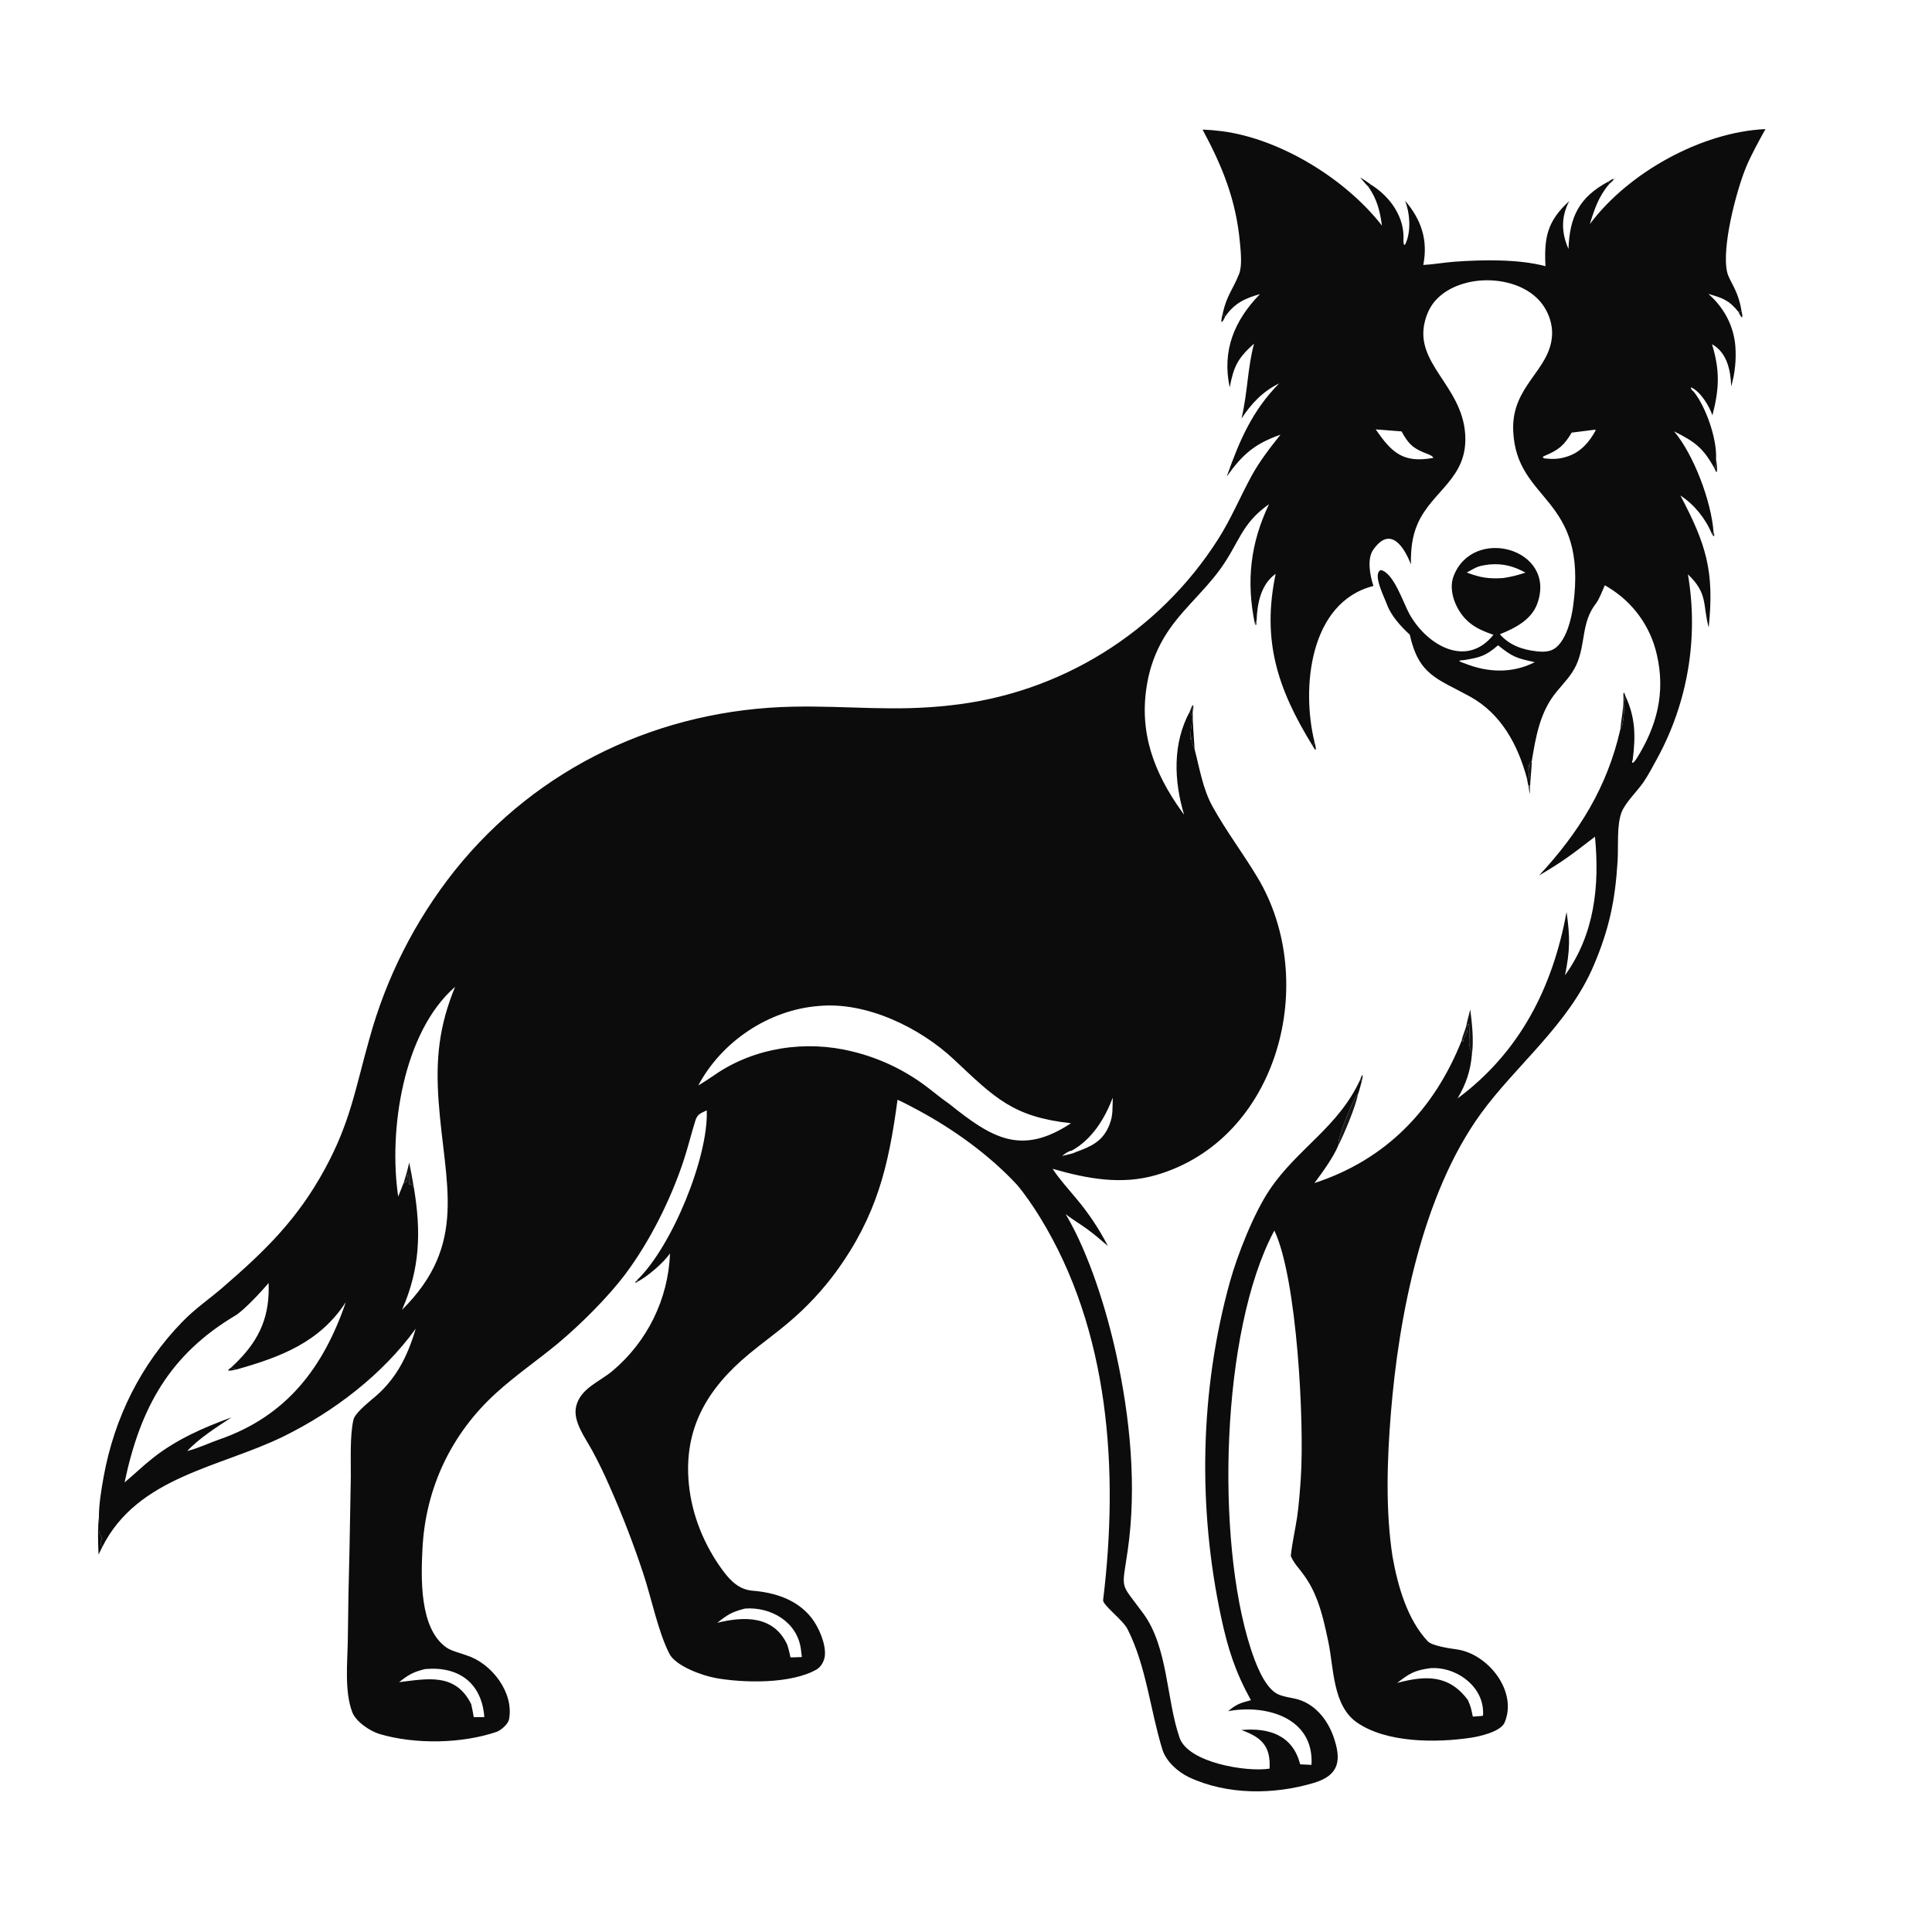
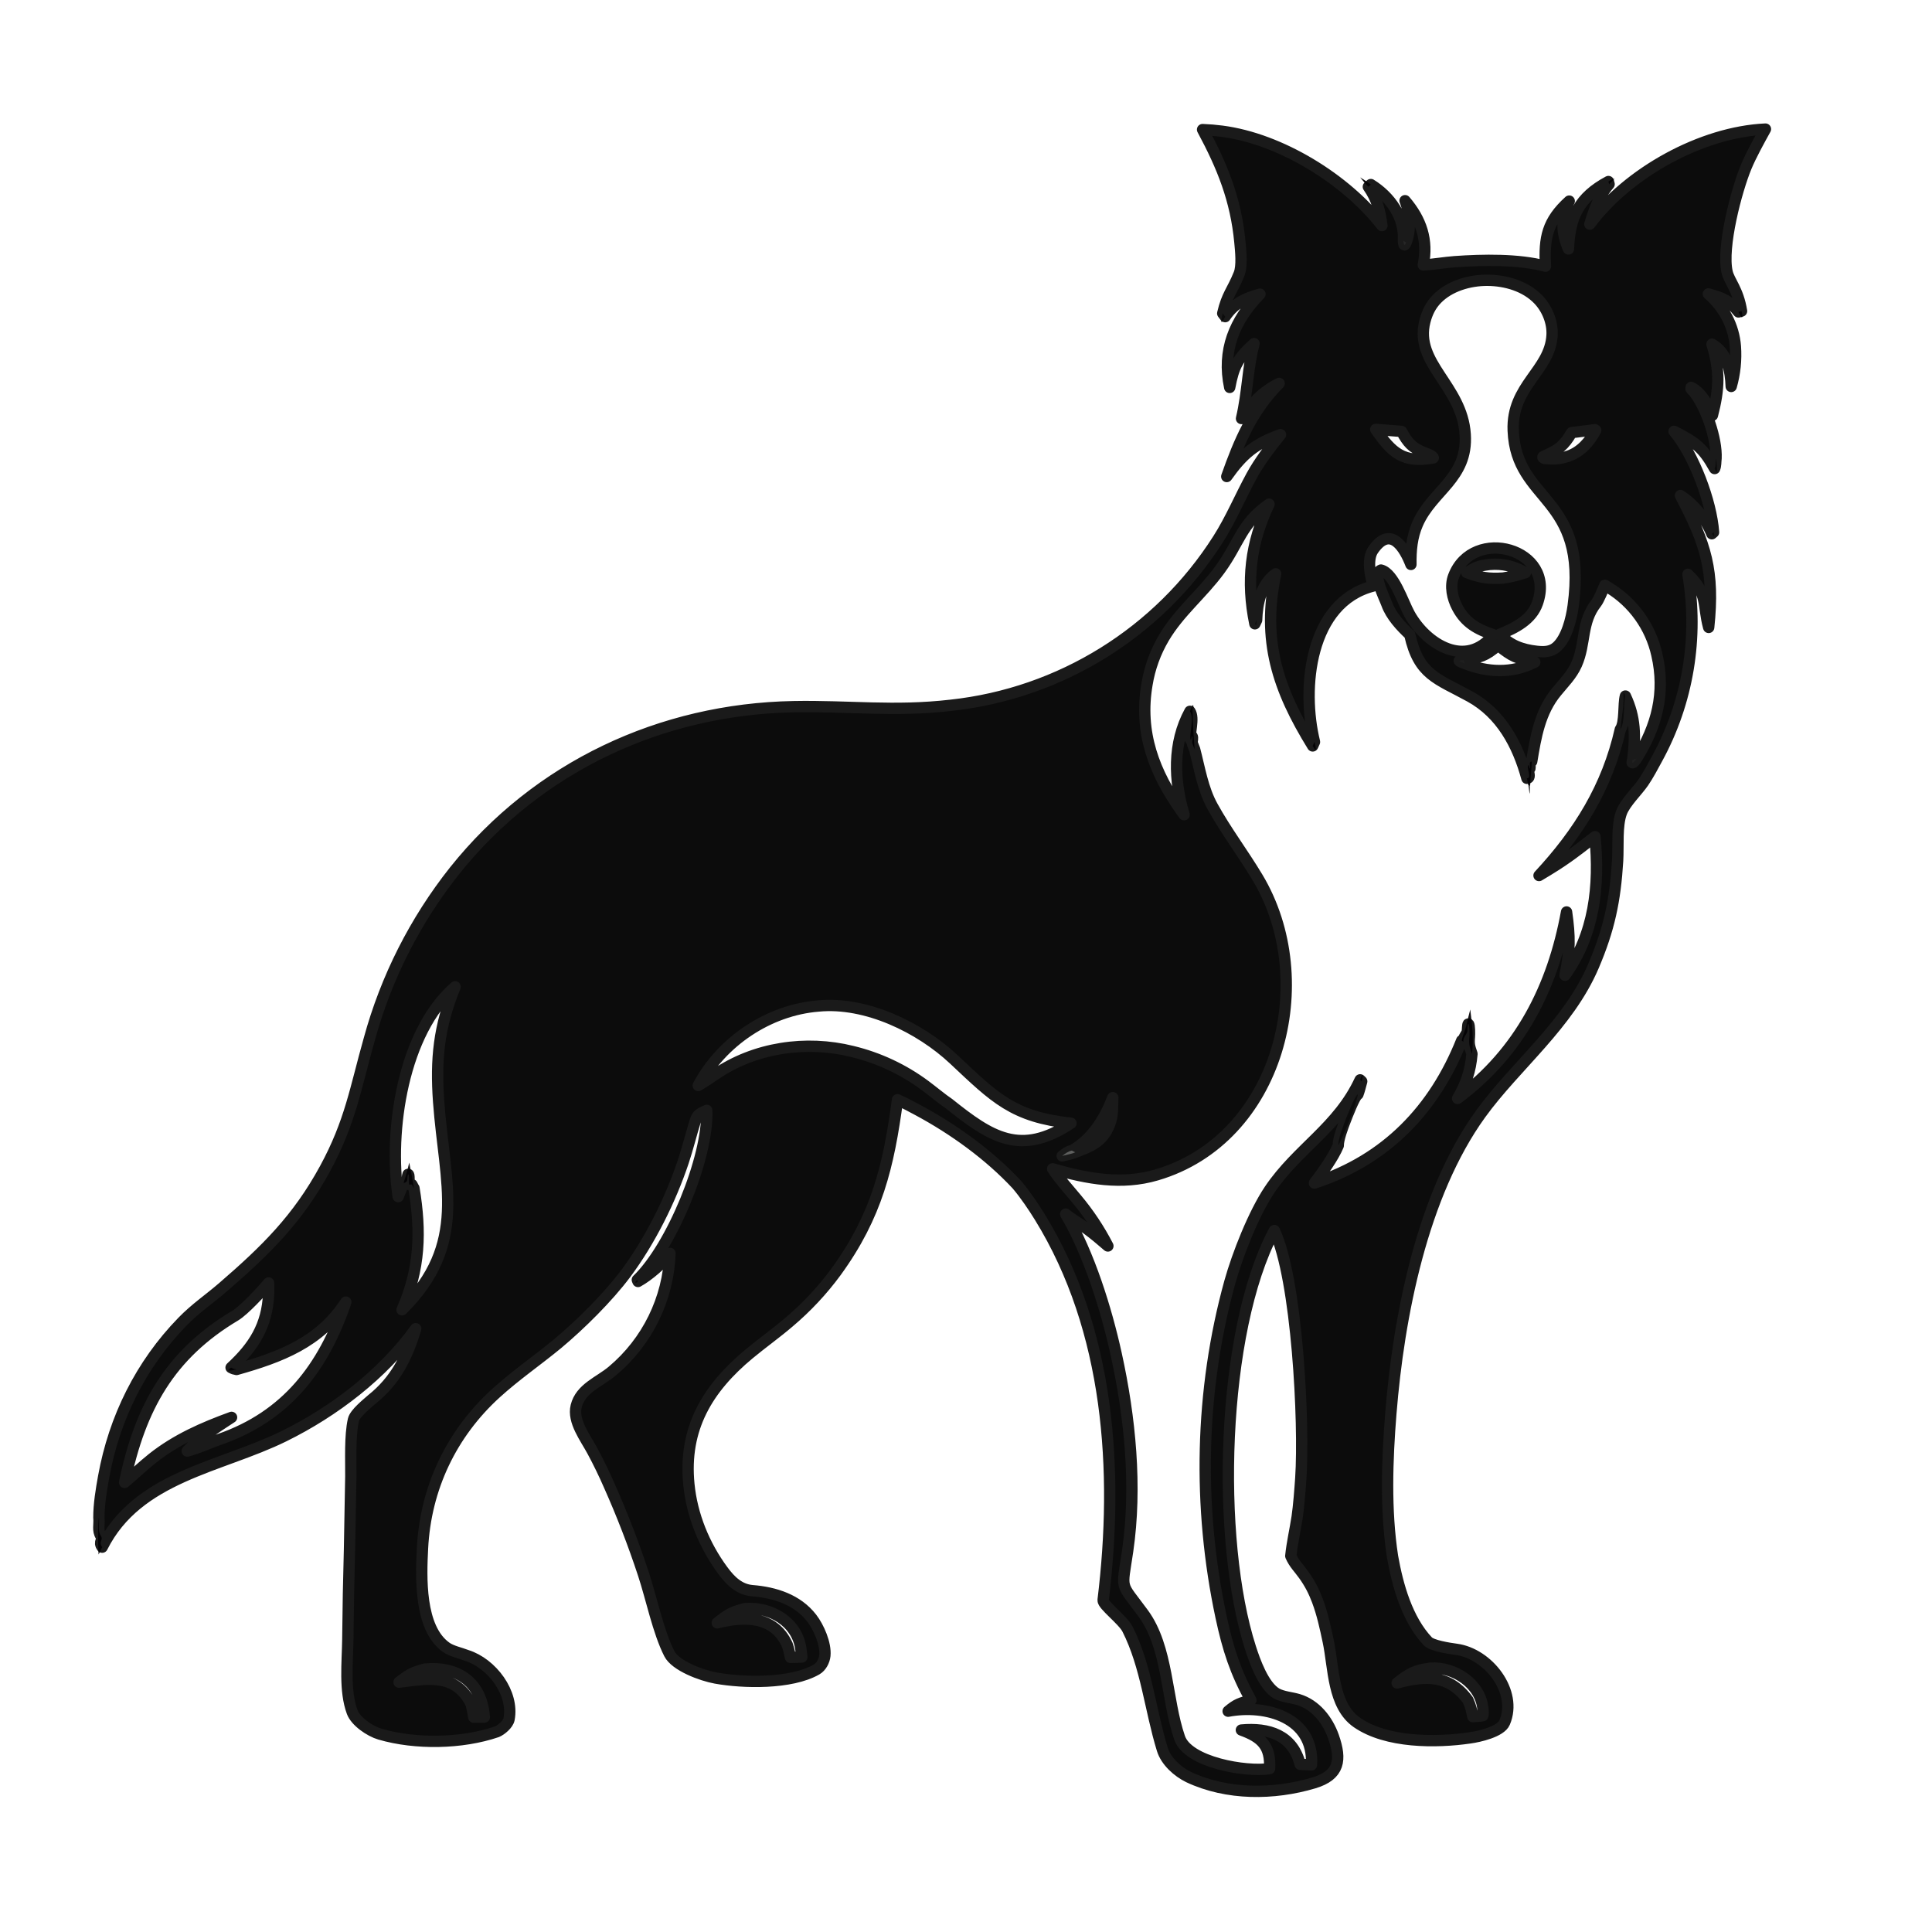
<svg xmlns="http://www.w3.org/2000/svg" width="1024" height="1024" viewBox="0 0 1024 1024">
-   <path fill="#0C0C0C" d="M842.638 118.803C862.955 91.529 901.738 69.977 935.731 68.417C932.577 74.123 928.031 82.324 925.486 88.491C920.302 101.054 912.422 131.048 915.41 144.193C916.519 149.075 921.235 153.467 923.058 164.885L921.434 165.339C916.44 159.085 913.023 157.923 905.469 155.79C913.686 162.906 918.946 172.709 919.785 183.596C920.306 190.749 919.559 197.938 917.578 204.831C917.28 196.382 915.433 186.894 907.391 182.435C911.658 196.348 911.27 206.06 907.626 220.127C905.819 214.997 901.377 207.656 896.355 205.302L896.274 206.018C896.873 206.888 896.847 206.926 897.661 207.542C904.205 215.631 910.026 232.583 909.547 242.92C909.309 244.759 909.479 246.747 908.791 248.346C902.65 237.314 898.593 234.33 887.281 228.613C897.728 240.933 907.089 265.874 908.22 282.115L907.298 282.902C904.054 274.934 897.884 267.285 890.66 262.647C904.172 288.317 908.786 302.605 905.639 332.548C902.392 320.653 905.416 314.632 894.632 304.405C900.348 337.859 894.602 372.263 878.323 402.043C876.152 406.067 873.579 410.897 871.041 414.613C867.807 419.348 861.342 425.45 859.387 430.735C856.834 437.638 857.838 448.478 857.372 456.196C856.097 477.36 852.873 492.558 844.603 511.942C831.265 543.208 803.361 564.694 784.764 590.404C753.789 633.224 741.323 697.736 737.176 749.205C735.207 773.648 734.275 800.427 738.064 824.996C740.797 840.392 745.825 858.343 756.781 869.951C758.919 872.217 767.819 873.641 771.843 874.173C788.757 876.406 804.529 896.548 797.456 913.019C795.375 917.864 783.925 920.462 779.107 921.105C761.066 923.758 734.838 923.793 719.226 912.968C706.268 903.983 706.977 884.027 704.004 870.001C702.448 862.665 700.905 855.412 698.231 848.306C696.322 843.234 694.19 839.162 691.053 834.762C688.434 831.087 685.882 828.768 684.148 824.694C684.878 817.632 686.493 810.822 687.518 804.019C688.38 798.299 689.09 788.917 689.457 783.37C691.4 753.957 687.471 677.554 675.431 652.208L675.072 652.881C647.133 705.822 644.319 815.902 662.771 873.335C665.025 880.348 669.66 893.552 676.634 897.619C680.122 899.487 684.442 899.684 688.161 900.797C697.336 903.542 703.706 911.752 706.76 920.443C711.07 932.71 710.05 940.883 696.347 944.976C675.118 951.317 650.35 951.468 630.02 941.888C624.223 939.076 618.04 933.579 616.076 927.234C609.599 906.229 607.592 883.144 597.6 863.433C595.141 858.581 584.359 850.68 584.676 848.087C593.039 779.625 588.152 705.039 551.08 644.973C547.669 639.447 543.252 632.924 538.993 627.914C524.33 612.148 505.511 598.579 486.564 588.397C483.053 586.511 479.257 584.48 475.705 582.886C470.982 618.107 464.79 644.277 443.109 674.099C435.856 683.969 427.458 692.944 418.091 700.835C411.343 706.618 403.898 711.901 397.037 717.596C374.913 735.962 362.193 757.137 365.116 786.68C366.747 803.171 373.257 819.046 383.102 832.405C387.198 837.964 391.873 842.538 398.827 843.099C410.719 844.06 422.616 847.826 430.198 857.614C433.941 862.446 437.817 871.286 437.192 877.523C436.915 880.286 435.284 883.419 432.824 884.842C419.315 892.65 393.919 892.033 379.33 889.39C371.764 888.02 358.008 882.878 354.759 876.48C348.822 864.789 345.32 847.252 341.033 834.271C335.782 818.333 329.731 802.67 322.903 787.342C320.205 781.147 317.25 775.068 314.047 769.119C310.32 762.162 303.408 753.328 305.398 745.282C307.754 735.758 317.751 732.43 324.588 726.646C343.111 711.122 354.205 688.487 355.127 664.337C351.476 669.493 343.629 676.193 338.152 679.204L337.794 678.347C355.985 660.795 375.521 613.553 374.602 588.508C371.35 590.124 369.674 590.423 368.581 593.897C366.344 601.013 364.525 608.57 362.175 615.618C355.404 635.933 344.427 657.923 331.605 675.087C322.227 687.639 307.473 702.226 295.463 712.246C284.614 721.181 273.228 728.967 262.801 738.464C239.229 759.937 225.539 788.673 223.923 820.747C223.163 835.83 222.138 862.9 236.447 873.089C239.413 875.201 244.019 876.093 247.412 877.426C260.63 881.612 272.521 897.186 269.795 911.278C269.299 913.842 265.683 916.918 263.361 917.871C244.781 924.222 220.167 924.621 201.35 919.117C196.009 917.554 188.541 912.419 186.681 907.419C182.495 896.168 184.174 881.145 184.348 869.076C184.502 853.015 184.803 836.956 185.248 820.901L185.942 782.56C186.017 774.102 185.381 760.927 187.324 752.53C188.12 749.09 194.457 744.065 197.104 741.714C209.535 731.778 215.855 719.429 220.335 704.233C202.902 728.417 177.046 748.153 150.44 761.248C116.754 777.828 72.966 782.515 54.161 820.036C51.964 817.016 54.959 816.308 53.485 814.101C51.564 811.224 52.784 808.026 52.418 804.335C52.394 797.368 53.686 789.605 54.943 782.67C60.578 751.59 74.613 723.219 96.704 700.52C103.639 693.394 110.674 688.741 118.091 682.338C140.918 662.633 157.77 646.087 172.256 619.459C185.766 594.623 188.325 576.948 195.73 550.806C204.596 518.334 219.948 487.995 240.86 461.618C285.029 406.303 350.406 375.867 420.573 374.55C450.005 373.998 473.922 377.291 503.922 373.823C562.068 367.537 614.201 335.154 645.605 285.817C652.463 275.067 657.28 263.397 663.353 252.249C667.572 244.505 673.202 237.263 678.695 230.378C665.08 235.191 658.646 240.691 650.202 252.567C656.919 233.564 663.669 217.728 677.968 203.207C669.21 207.547 663.323 213.786 658.023 221.834C661.294 208.007 661.287 194.386 664.677 182.119C656.109 189.821 653.913 194.022 651.77 205.339C647.601 185.74 654.222 169.846 667.801 155.894C659.912 158.068 654.126 160.81 649.38 167.828L648.064 166.1C650.386 156.087 653.157 154.137 656.763 145.163C658.457 140.947 657.61 133.027 657.177 128.418C655.065 105.922 647.994 88.404 637.388 68.683C640.822 68.809 644.248 69.095 647.655 69.54C678.645 73.548 713.325 94.933 732.449 119.562C731.414 111.725 729.808 105.489 725.253 98.98L726.558 97.813C736.723 104.093 744.768 115.217 743.829 127.66C743.968 129.26 744.167 131.177 745.27 128.484C747.913 121.948 747.271 112.885 744.709 106.364C753.364 116.453 756.95 127.279 754.37 140.436C759.618 140.183 765.653 139.086 771.04 138.701C785.82 137.644 804.976 137.274 819.133 141.091C818.359 125.934 820.032 117.205 831.727 106.589C827.314 115.025 827.536 123.338 831.322 131.959C831.932 115.001 836.88 104.578 852.498 96.214L852.858 97.622C847.349 104.069 845.117 110.739 842.638 118.803ZM727.949 310.566C693.911 319.224 689.71 364.88 696.711 393.24L695.755 395.36C677.132 365.136 668.692 339.555 676.126 304.149C668.407 309.563 666.342 319.75 666.041 328.663C665.737 329.323 665.426 329.98 665.109 330.634C660.439 308.085 662.749 287.846 672.619 267.224C657.674 277.706 656.915 287.755 646.499 301.998C637.126 314.815 624.978 324.376 616.854 338.116C612.375 345.702 609.348 354.056 607.928 362.751C603.567 388.181 611.634 409.514 626.273 429.994L627.594 431.834C622.187 413.861 621.395 393.947 630.689 377.013C633.207 380.79 630.116 389.216 631.051 392.058L631.246 392.127C631.483 391.654 631.5 390.859 631.686 390.247L631.808 390.19C632.412 390.97 631.773 392.876 631.858 393.527C631.957 394.283 632.88 396.312 633.172 397.142C635.785 407.066 637.458 418.027 642.639 427.399C649.927 440.582 658.505 451.776 666.466 465.013C699.517 519.969 677.734 603.764 612.993 622.739C594.561 628.141 576.495 624.838 557.933 619.501C560.971 624.386 566.765 630.786 570.589 635.416C577.04 643.098 582.614 651.475 587.208 660.393C583.403 657.114 580.017 654.206 575.944 651.237C572.448 648.687 568.087 646.161 564.83 643.491C577.29 664.661 586.373 693.895 591.618 717.766C598.985 751.301 602.639 787.989 597.671 822.079C594.541 843.557 593.423 838.095 605.951 855.163C619.154 873.151 618.127 900.603 625.19 921.014C629.689 934.207 660.438 939.339 672.906 937.418C673.537 925.56 668.779 920.847 657.949 916.952C672.332 915.617 685.176 919.537 689.105 935.131L695.117 935.415C696.574 910.426 671.114 903.191 650.936 906.965C655.535 903.112 657.264 902.712 663.013 901.135C654.747 886.168 650.803 873.89 647.226 857.17C634.758 798.881 635.943 737.021 651.847 679.502C655.904 664.943 664.527 643.085 672.897 630.635C687.668 608.665 709.263 597.564 720.899 572.339L721.737 573.147C721.191 575.117 720.445 578.194 719.734 580.009C718.092 580.542 713.725 592.114 712.989 593.998C711.802 597.037 709.194 603.921 709.319 607.13C706.748 613.35 700.779 621.59 696.678 627.041C734.592 614.68 760.162 588.075 774.728 551.503C775.022 551.715 775.316 551.928 775.61 552.141L775.497 552.085L775.598 552.146C775.406 549.647 777.454 548.373 777.732 546.513C777.787 546.149 777.877 543.099 778.145 542.774C778.209 542.766 778.273 542.758 778.337 542.75C778.953 543.281 778.926 548.262 778.818 549.503C778.455 553.653 778.868 554.687 780.175 558.57C779.42 567.605 777.067 574.426 772.549 582.192C805.683 557.583 823.037 523.158 830.311 483.354C832.21 496.711 832.172 503.726 829.492 516.902C845.148 495.22 847.882 469.484 845.369 443.455C833.191 452.817 829.35 455.958 815.71 464.041C836.834 441.343 851.899 417.124 858.811 386.566C861.396 382.954 860.309 373.221 861.494 368.913C866.844 380.288 866.94 390.27 865.38 402.673C865.101 403.427 865.072 403.401 865.076 404.163C865.629 404.836 867.121 402.46 867.415 402.083C878.206 384.885 882.819 367.165 878.177 347.05C874.864 332.195 865.638 319.334 852.629 311.434L850.593 310.193C849.667 312.394 847.422 317.893 846.067 319.609C837.929 329.911 840.577 341.041 835.578 352.213C833.019 357.933 828.857 361.918 824.979 366.7C816.179 377.318 813.992 390.506 811.835 403.618C810.074 403.877 811.238 405.546 810.903 407.239L810.814 407.314C810.371 406.831 810.628 405.959 810.136 405.514C808.762 406.595 812.152 412.485 809.299 412.526C804.488 394.716 795.624 378.259 779.112 369.182C761.594 359.553 751.988 357.874 747.204 336.381C742.409 331.952 737.276 326.377 735.026 320.152C733.671 316.406 727.187 303.944 731.944 302.138C738.807 303.821 743.632 319.299 747.034 325.443C755.973 341.587 777.05 354.56 791.555 336.459C783.094 333.584 776.774 330.242 772.389 321.923C769.794 317.038 768.4 310.733 770.437 305.38C780.647 278.546 825.107 290.674 814.871 319.73C811.785 328.489 803.129 332.874 794.96 336.168C800.068 341.998 806.959 344.399 814.522 345.214C818.29 345.619 821.965 345.602 824.983 342.977C830.402 338.264 832.88 327.98 833.818 321.092C841.799 262.508 803.564 266.652 802.025 228.224C801.067 204.327 821.611 196.485 822.621 177.63C822.986 170.832 820.075 163.692 815.408 158.805C808.538 151.612 798.013 148.588 788.296 148.551C778.85 148.516 768.28 151.559 761.563 158.478C758.277 161.863 756.39 165.786 755.229 170.299C749.468 192.702 774.951 204.319 776.588 230.262C778.062 253.631 759.111 259.907 751.349 277.67C748.326 284.59 747.707 291.706 747.818 299.17C744.706 291.041 737.26 277.778 727.794 291.46C724.49 296.236 726.093 305.03 727.949 310.566ZM794 342.016C787.146 347.92 784.371 348.436 775.852 349.887C775.278 349.932 773.939 349.948 773.476 350.212L773.436 350.281C773.803 350.809 775.69 351.376 776.353 351.625C788.373 356.444 801.237 357.044 813.06 351.167L813.47 350.97C803.612 348.809 801.754 348.239 794 342.016ZM380.168 860.12C394.569 856.565 410.089 856.305 417.221 871.661C418.159 874.525 418.347 875.543 418.975 878.449C421.12 878.416 422.867 878.369 425.008 878.258C424.844 876.838 424.668 875.419 424.481 874.002C422.518 859.602 408.55 851.561 394.902 852.568C387.863 854.364 385.746 855.724 380.168 860.12ZM759.678 242.696C759.369 241.388 755.892 240.346 754.611 239.818C748.212 237.175 746.13 234.53 742.837 228.65C738.248 228.327 733.788 227.897 729.17 227.592C737.759 240.087 743.766 245.567 759.678 242.696ZM796.627 306.387C801.31 305.682 804.042 304.956 808.528 303.515C802.345 300.085 796.667 298.572 789.511 299.173C783.062 300.034 783.048 300.357 777.405 303.461L777.835 303.617C784.764 306.189 789.04 306.848 796.627 306.387ZM568.108 609.828C566.113 610.19 564.588 611.465 562.977 612.648L567.752 611.5C568.54 611.314 569.137 611.078 569.874 610.746C578.121 607.703 584.417 605.174 587.988 596.25C590.132 590.891 589.515 587.233 589.807 581.774C585.541 592.913 578.84 603.86 568.108 609.828ZM219.405 629.748C223.234 652.845 222.659 672.45 213.09 694.229C248.309 659.331 235.65 627.557 232.484 583.9C230.857 561.471 232.618 543.973 241.21 523.043C213.568 547.093 205.854 599.224 211.057 634.226L213.916 627.021C216.789 626.365 215.43 624.806 216.258 622.444C217.15 622.058 216.591 626.989 216.896 627.822C217.678 628.105 217.556 627.536 218.35 627.864L218.343 627.895C218.646 628.239 218.835 629.003 219.405 629.748ZM225.335 884.63C219.894 885.996 217.406 887.068 212.988 890.454L211.501 891.574C226.064 889.878 241.38 886.315 249.742 903.224C250.31 905.64 250.677 907.692 251.108 910.149L252.75 910.119C254.076 910.102 255.372 910.133 256.704 910.088C255.353 892.03 243.14 883.032 225.335 884.63ZM845.299 227.744C841.201 228.209 837.075 228.872 833.016 229.292C829.003 236.154 826.003 238.558 818.54 241.667C817.399 242.142 817.555 242.518 818.546 242.97C823.271 243.457 826.527 243.412 831.277 241.766C837.948 239.455 842.527 234.112 845.758 228.066C845.812 227.965 845.327 227.758 845.299 227.744ZM370.093 575.334C373.142 573.522 376.034 571.608 378.952 569.6C399.915 555.17 427.193 551.164 451.771 557.307C465.687 560.669 478.784 566.798 490.281 575.33C493.861 577.965 499.531 582.688 502.898 584.911C525.208 602.758 540.947 613.031 567.641 595.343C536.943 592 527.326 581.95 505.629 561.565C487.608 544.634 459.087 530.74 433.769 533.207C407.433 535.304 382.47 552.019 370.093 575.334ZM122.47 724.86C134.436 713.826 141.705 702.548 142.374 685.609C142.43 683.738 142.425 681.866 142.359 679.995C138.71 684.394 129.258 694.57 124.693 697.29C90.053 717.934 74.368 745.897 66.035 785.715C71.106 781.476 75.683 777.028 80.849 772.926C93.433 762.936 107.745 756.692 122.734 751.232C115.144 756.194 105.408 762.398 99.23 769.08C105.518 767.455 110.425 764.954 116.329 762.906C151.921 750.555 171.446 724.796 183.302 690.14C169.423 711.592 148.382 719.354 125.373 725.848C123.873 725.532 123.858 725.562 122.47 724.86ZM778.021 901.064C779.728 904.978 779.738 905.694 780.628 909.842C781.418 909.759 785.492 909.562 785.901 909.384C786.27 908.845 786.04 906.58 785.997 906.006C784.985 892.64 770.891 883.217 758.135 884.16C749.707 885.317 747.14 886.881 740.523 891.995C755.545 887.977 767.941 887.485 778.021 901.064Z" />
+   <path stroke="#1a1a1a" stroke-width="6" stroke-linejoin="round" stroke-linecap="round" fill="#0C0C0C" d="M842.638 118.803C862.955 91.529 901.738 69.977 935.731 68.417C932.577 74.123 928.031 82.324 925.486 88.491C920.302 101.054 912.422 131.048 915.41 144.193C916.519 149.075 921.235 153.467 923.058 164.885L921.434 165.339C916.44 159.085 913.023 157.923 905.469 155.79C913.686 162.906 918.946 172.709 919.785 183.596C920.306 190.749 919.559 197.938 917.578 204.831C917.28 196.382 915.433 186.894 907.391 182.435C911.658 196.348 911.27 206.06 907.626 220.127C905.819 214.997 901.377 207.656 896.355 205.302L896.274 206.018C896.873 206.888 896.847 206.926 897.661 207.542C904.205 215.631 910.026 232.583 909.547 242.92C909.309 244.759 909.479 246.747 908.791 248.346C902.65 237.314 898.593 234.33 887.281 228.613C897.728 240.933 907.089 265.874 908.22 282.115L907.298 282.902C904.054 274.934 897.884 267.285 890.66 262.647C904.172 288.317 908.786 302.605 905.639 332.548C902.392 320.653 905.416 314.632 894.632 304.405C900.348 337.859 894.602 372.263 878.323 402.043C876.152 406.067 873.579 410.897 871.041 414.613C867.807 419.348 861.342 425.45 859.387 430.735C856.834 437.638 857.838 448.478 857.372 456.196C856.097 477.36 852.873 492.558 844.603 511.942C831.265 543.208 803.361 564.694 784.764 590.404C753.789 633.224 741.323 697.736 737.176 749.205C735.207 773.648 734.275 800.427 738.064 824.996C740.797 840.392 745.825 858.343 756.781 869.951C758.919 872.217 767.819 873.641 771.843 874.173C788.757 876.406 804.529 896.548 797.456 913.019C795.375 917.864 783.925 920.462 779.107 921.105C761.066 923.758 734.838 923.793 719.226 912.968C706.268 903.983 706.977 884.027 704.004 870.001C702.448 862.665 700.905 855.412 698.231 848.306C696.322 843.234 694.19 839.162 691.053 834.762C688.434 831.087 685.882 828.768 684.148 824.694C684.878 817.632 686.493 810.822 687.518 804.019C688.38 798.299 689.09 788.917 689.457 783.37C691.4 753.957 687.471 677.554 675.431 652.208L675.072 652.881C647.133 705.822 644.319 815.902 662.771 873.335C665.025 880.348 669.66 893.552 676.634 897.619C680.122 899.487 684.442 899.684 688.161 900.797C697.336 903.542 703.706 911.752 706.76 920.443C711.07 932.71 710.05 940.883 696.347 944.976C675.118 951.317 650.35 951.468 630.02 941.888C624.223 939.076 618.04 933.579 616.076 927.234C609.599 906.229 607.592 883.144 597.6 863.433C595.141 858.581 584.359 850.68 584.676 848.087C593.039 779.625 588.152 705.039 551.08 644.973C547.669 639.447 543.252 632.924 538.993 627.914C524.33 612.148 505.511 598.579 486.564 588.397C483.053 586.511 479.257 584.48 475.705 582.886C470.982 618.107 464.79 644.277 443.109 674.099C435.856 683.969 427.458 692.944 418.091 700.835C411.343 706.618 403.898 711.901 397.037 717.596C374.913 735.962 362.193 757.137 365.116 786.68C366.747 803.171 373.257 819.046 383.102 832.405C387.198 837.964 391.873 842.538 398.827 843.099C410.719 844.06 422.616 847.826 430.198 857.614C433.941 862.446 437.817 871.286 437.192 877.523C436.915 880.286 435.284 883.419 432.824 884.842C419.315 892.65 393.919 892.033 379.33 889.39C371.764 888.02 358.008 882.878 354.759 876.48C348.822 864.789 345.32 847.252 341.033 834.271C335.782 818.333 329.731 802.67 322.903 787.342C320.205 781.147 317.25 775.068 314.047 769.119C310.32 762.162 303.408 753.328 305.398 745.282C307.754 735.758 317.751 732.43 324.588 726.646C343.111 711.122 354.205 688.487 355.127 664.337C351.476 669.493 343.629 676.193 338.152 679.204L337.794 678.347C355.985 660.795 375.521 613.553 374.602 588.508C371.35 590.124 369.674 590.423 368.581 593.897C366.344 601.013 364.525 608.57 362.175 615.618C355.404 635.933 344.427 657.923 331.605 675.087C322.227 687.639 307.473 702.226 295.463 712.246C284.614 721.181 273.228 728.967 262.801 738.464C239.229 759.937 225.539 788.673 223.923 820.747C223.163 835.83 222.138 862.9 236.447 873.089C239.413 875.201 244.019 876.093 247.412 877.426C260.63 881.612 272.521 897.186 269.795 911.278C269.299 913.842 265.683 916.918 263.361 917.871C244.781 924.222 220.167 924.621 201.35 919.117C196.009 917.554 188.541 912.419 186.681 907.419C182.495 896.168 184.174 881.145 184.348 869.076C184.502 853.015 184.803 836.956 185.248 820.901L185.942 782.56C186.017 774.102 185.381 760.927 187.324 752.53C188.12 749.09 194.457 744.065 197.104 741.714C209.535 731.778 215.855 719.429 220.335 704.233C202.902 728.417 177.046 748.153 150.44 761.248C116.754 777.828 72.966 782.515 54.161 820.036C51.964 817.016 54.959 816.308 53.485 814.101C51.564 811.224 52.784 808.026 52.418 804.335C52.394 797.368 53.686 789.605 54.943 782.67C60.578 751.59 74.613 723.219 96.704 700.52C103.639 693.394 110.674 688.741 118.091 682.338C140.918 662.633 157.77 646.087 172.256 619.459C185.766 594.623 188.325 576.948 195.73 550.806C204.596 518.334 219.948 487.995 240.86 461.618C285.029 406.303 350.406 375.867 420.573 374.55C450.005 373.998 473.922 377.291 503.922 373.823C562.068 367.537 614.201 335.154 645.605 285.817C652.463 275.067 657.28 263.397 663.353 252.249C667.572 244.505 673.202 237.263 678.695 230.378C665.08 235.191 658.646 240.691 650.202 252.567C656.919 233.564 663.669 217.728 677.968 203.207C669.21 207.547 663.323 213.786 658.023 221.834C661.294 208.007 661.287 194.386 664.677 182.119C656.109 189.821 653.913 194.022 651.77 205.339C647.601 185.74 654.222 169.846 667.801 155.894C659.912 158.068 654.126 160.81 649.38 167.828L648.064 166.1C650.386 156.087 653.157 154.137 656.763 145.163C658.457 140.947 657.61 133.027 657.177 128.418C655.065 105.922 647.994 88.404 637.388 68.683C640.822 68.809 644.248 69.095 647.655 69.54C678.645 73.548 713.325 94.933 732.449 119.562C731.414 111.725 729.808 105.489 725.253 98.98L726.558 97.813C736.723 104.093 744.768 115.217 743.829 127.66C743.968 129.26 744.167 131.177 745.27 128.484C747.913 121.948 747.271 112.885 744.709 106.364C753.364 116.453 756.95 127.279 754.37 140.436C759.618 140.183 765.653 139.086 771.04 138.701C785.82 137.644 804.976 137.274 819.133 141.091C818.359 125.934 820.032 117.205 831.727 106.589C827.314 115.025 827.536 123.338 831.322 131.959C831.932 115.001 836.88 104.578 852.498 96.214L852.858 97.622C847.349 104.069 845.117 110.739 842.638 118.803ZM727.949 310.566C693.911 319.224 689.71 364.88 696.711 393.24L695.755 395.36C677.132 365.136 668.692 339.555 676.126 304.149C668.407 309.563 666.342 319.75 666.041 328.663C665.737 329.323 665.426 329.98 665.109 330.634C660.439 308.085 662.749 287.846 672.619 267.224C657.674 277.706 656.915 287.755 646.499 301.998C637.126 314.815 624.978 324.376 616.854 338.116C612.375 345.702 609.348 354.056 607.928 362.751C603.567 388.181 611.634 409.514 626.273 429.994L627.594 431.834C622.187 413.861 621.395 393.947 630.689 377.013C633.207 380.79 630.116 389.216 631.051 392.058L631.246 392.127C631.483 391.654 631.5 390.859 631.686 390.247L631.808 390.19C632.412 390.97 631.773 392.876 631.858 393.527C631.957 394.283 632.88 396.312 633.172 397.142C635.785 407.066 637.458 418.027 642.639 427.399C649.927 440.582 658.505 451.776 666.466 465.013C699.517 519.969 677.734 603.764 612.993 622.739C594.561 628.141 576.495 624.838 557.933 619.501C560.971 624.386 566.765 630.786 570.589 635.416C577.04 643.098 582.614 651.475 587.208 660.393C583.403 657.114 580.017 654.206 575.944 651.237C572.448 648.687 568.087 646.161 564.83 643.491C577.29 664.661 586.373 693.895 591.618 717.766C598.985 751.301 602.639 787.989 597.671 822.079C594.541 843.557 593.423 838.095 605.951 855.163C619.154 873.151 618.127 900.603 625.19 921.014C629.689 934.207 660.438 939.339 672.906 937.418C673.537 925.56 668.779 920.847 657.949 916.952C672.332 915.617 685.176 919.537 689.105 935.131L695.117 935.415C696.574 910.426 671.114 903.191 650.936 906.965C655.535 903.112 657.264 902.712 663.013 901.135C654.747 886.168 650.803 873.89 647.226 857.17C634.758 798.881 635.943 737.021 651.847 679.502C655.904 664.943 664.527 643.085 672.897 630.635C687.668 608.665 709.263 597.564 720.899 572.339L721.737 573.147C721.191 575.117 720.445 578.194 719.734 580.009C718.092 580.542 713.725 592.114 712.989 593.998C711.802 597.037 709.194 603.921 709.319 607.13C706.748 613.35 700.779 621.59 696.678 627.041C734.592 614.68 760.162 588.075 774.728 551.503C775.022 551.715 775.316 551.928 775.61 552.141L775.497 552.085L775.598 552.146C775.406 549.647 777.454 548.373 777.732 546.513C777.787 546.149 777.877 543.099 778.145 542.774C778.209 542.766 778.273 542.758 778.337 542.75C778.953 543.281 778.926 548.262 778.818 549.503C778.455 553.653 778.868 554.687 780.175 558.57C779.42 567.605 777.067 574.426 772.549 582.192C805.683 557.583 823.037 523.158 830.311 483.354C832.21 496.711 832.172 503.726 829.492 516.902C845.148 495.22 847.882 469.484 845.369 443.455C833.191 452.817 829.35 455.958 815.71 464.041C836.834 441.343 851.899 417.124 858.811 386.566C861.396 382.954 860.309 373.221 861.494 368.913C866.844 380.288 866.94 390.27 865.38 402.673C865.101 403.427 865.072 403.401 865.076 404.163C865.629 404.836 867.121 402.46 867.415 402.083C878.206 384.885 882.819 367.165 878.177 347.05C874.864 332.195 865.638 319.334 852.629 311.434L850.593 310.193C849.667 312.394 847.422 317.893 846.067 319.609C837.929 329.911 840.577 341.041 835.578 352.213C833.019 357.933 828.857 361.918 824.979 366.7C816.179 377.318 813.992 390.506 811.835 403.618C810.074 403.877 811.238 405.546 810.903 407.239L810.814 407.314C810.371 406.831 810.628 405.959 810.136 405.514C808.762 406.595 812.152 412.485 809.299 412.526C804.488 394.716 795.624 378.259 779.112 369.182C761.594 359.553 751.988 357.874 747.204 336.381C742.409 331.952 737.276 326.377 735.026 320.152C733.671 316.406 727.187 303.944 731.944 302.138C738.807 303.821 743.632 319.299 747.034 325.443C755.973 341.587 777.05 354.56 791.555 336.459C783.094 333.584 776.774 330.242 772.389 321.923C769.794 317.038 768.4 310.733 770.437 305.38C780.647 278.546 825.107 290.674 814.871 319.73C811.785 328.489 803.129 332.874 794.96 336.168C800.068 341.998 806.959 344.399 814.522 345.214C818.29 345.619 821.965 345.602 824.983 342.977C830.402 338.264 832.88 327.98 833.818 321.092C841.799 262.508 803.564 266.652 802.025 228.224C801.067 204.327 821.611 196.485 822.621 177.63C822.986 170.832 820.075 163.692 815.408 158.805C808.538 151.612 798.013 148.588 788.296 148.551C778.85 148.516 768.28 151.559 761.563 158.478C758.277 161.863 756.39 165.786 755.229 170.299C749.468 192.702 774.951 204.319 776.588 230.262C778.062 253.631 759.111 259.907 751.349 277.67C748.326 284.59 747.707 291.706 747.818 299.17C744.706 291.041 737.26 277.778 727.794 291.46C724.49 296.236 726.093 305.03 727.949 310.566ZM794 342.016C787.146 347.92 784.371 348.436 775.852 349.887C775.278 349.932 773.939 349.948 773.476 350.212L773.436 350.281C773.803 350.809 775.69 351.376 776.353 351.625C788.373 356.444 801.237 357.044 813.06 351.167L813.47 350.97C803.612 348.809 801.754 348.239 794 342.016ZM380.168 860.12C394.569 856.565 410.089 856.305 417.221 871.661C418.159 874.525 418.347 875.543 418.975 878.449C421.12 878.416 422.867 878.369 425.008 878.258C424.844 876.838 424.668 875.419 424.481 874.002C422.518 859.602 408.55 851.561 394.902 852.568C387.863 854.364 385.746 855.724 380.168 860.12ZM759.678 242.696C759.369 241.388 755.892 240.346 754.611 239.818C748.212 237.175 746.13 234.53 742.837 228.65C738.248 228.327 733.788 227.897 729.17 227.592C737.759 240.087 743.766 245.567 759.678 242.696ZM796.627 306.387C801.31 305.682 804.042 304.956 808.528 303.515C802.345 300.085 796.667 298.572 789.511 299.173C783.062 300.034 783.048 300.357 777.405 303.461L777.835 303.617C784.764 306.189 789.04 306.848 796.627 306.387ZM568.108 609.828C566.113 610.19 564.588 611.465 562.977 612.648L567.752 611.5C568.54 611.314 569.137 611.078 569.874 610.746C578.121 607.703 584.417 605.174 587.988 596.25C590.132 590.891 589.515 587.233 589.807 581.774C585.541 592.913 578.84 603.86 568.108 609.828ZM219.405 629.748C223.234 652.845 222.659 672.45 213.09 694.229C248.309 659.331 235.65 627.557 232.484 583.9C230.857 561.471 232.618 543.973 241.21 523.043C213.568 547.093 205.854 599.224 211.057 634.226L213.916 627.021C216.789 626.365 215.43 624.806 216.258 622.444C217.15 622.058 216.591 626.989 216.896 627.822C217.678 628.105 217.556 627.536 218.35 627.864L218.343 627.895C218.646 628.239 218.835 629.003 219.405 629.748ZM225.335 884.63C219.894 885.996 217.406 887.068 212.988 890.454L211.501 891.574C226.064 889.878 241.38 886.315 249.742 903.224C250.31 905.64 250.677 907.692 251.108 910.149L252.75 910.119C254.076 910.102 255.372 910.133 256.704 910.088C255.353 892.03 243.14 883.032 225.335 884.63ZM845.299 227.744C841.201 228.209 837.075 228.872 833.016 229.292C829.003 236.154 826.003 238.558 818.54 241.667C817.399 242.142 817.555 242.518 818.546 242.97C823.271 243.457 826.527 243.412 831.277 241.766C837.948 239.455 842.527 234.112 845.758 228.066C845.812 227.965 845.327 227.758 845.299 227.744ZM370.093 575.334C373.142 573.522 376.034 571.608 378.952 569.6C399.915 555.17 427.193 551.164 451.771 557.307C465.687 560.669 478.784 566.798 490.281 575.33C493.861 577.965 499.531 582.688 502.898 584.911C525.208 602.758 540.947 613.031 567.641 595.343C536.943 592 527.326 581.95 505.629 561.565C487.608 544.634 459.087 530.74 433.769 533.207C407.433 535.304 382.47 552.019 370.093 575.334ZM122.47 724.86C134.436 713.826 141.705 702.548 142.374 685.609C142.43 683.738 142.425 681.866 142.359 679.995C138.71 684.394 129.258 694.57 124.693 697.29C90.053 717.934 74.368 745.897 66.035 785.715C71.106 781.476 75.683 777.028 80.849 772.926C93.433 762.936 107.745 756.692 122.734 751.232C115.144 756.194 105.408 762.398 99.23 769.08C105.518 767.455 110.425 764.954 116.329 762.906C151.921 750.555 171.446 724.796 183.302 690.14C169.423 711.592 148.382 719.354 125.373 725.848C123.873 725.532 123.858 725.562 122.47 724.86ZM778.021 901.064C779.728 904.978 779.738 905.694 780.628 909.842C781.418 909.759 785.492 909.562 785.901 909.384C786.27 908.845 786.04 906.58 785.997 906.006C784.985 892.64 770.891 883.217 758.135 884.16C749.707 885.317 747.14 886.881 740.523 891.995C755.545 887.977 767.941 887.485 778.021 901.064Z" />
  <path fill="#0C0C0C" fill-opacity="0.949" d="M709.319 607.13C709.194 603.921 711.802 597.037 712.989 593.998C713.725 592.114 718.092 580.542 719.734 580.009C718.585 586.42 712.312 601.329 709.319 607.13Z" />
  <path fill="#030204" fill-opacity="0.933" d="M779.27 535.048C780.197 542.246 781.197 551.438 780.175 558.57C778.868 554.687 778.455 553.653 778.818 549.503C778.926 548.262 778.953 543.281 778.337 542.75C778.273 542.758 778.209 542.766 778.145 542.774C777.877 543.099 777.787 546.149 777.732 546.513C777.454 548.373 775.406 549.647 775.598 552.146L775.497 552.085L775.61 552.141C775.316 551.928 775.022 551.715 774.728 551.503C775.238 548.664 776.806 545.769 777.375 542.742C777.838 540.281 778.701 537.556 779.27 535.048Z" />
  <path fill="#030204" fill-opacity="0.918" d="M213.916 627.021C214.684 624.477 215.531 621.842 216.143 619.272L216.906 616.197C217.8 620.695 218.697 625.22 219.405 629.748C218.835 629.003 218.646 628.239 218.343 627.895L218.35 627.864C217.556 627.536 217.678 628.105 216.896 627.822C216.591 626.989 217.15 622.058 216.258 622.444C215.43 624.806 216.789 626.365 213.916 627.021Z" />
  <path fill="#030204" fill-opacity="0.984" d="M631.5 374.793C631.694 375.781 631.901 376.766 632.122 377.748C632.175 384.797 632.77 390.229 633.172 397.142C632.88 396.312 631.957 394.283 631.858 393.527C631.773 392.876 632.412 390.97 631.808 390.19L631.686 390.247C631.5 390.859 631.483 391.654 631.246 392.127L631.051 392.058C630.116 389.216 633.207 380.79 630.689 377.013C630.987 376.274 631.236 375.543 631.5 374.793Z" />
  <path fill="#030204" fill-opacity="0.945" d="M809.299 412.526C812.152 412.485 808.762 406.595 810.136 405.514C810.628 405.959 810.371 406.831 810.814 407.314L810.903 407.239C811.238 405.546 810.074 403.877 811.835 403.618C811.937 406.135 811.08 413.139 810.992 416.71L809.931 416.013C809.818 415.297 809.704 414.701 809.573 413.996L809.299 412.526Z" />
  <path fill="#0C0C0C" fill-opacity="0.969" d="M858.811 386.566C859.297 380.961 860.655 375.193 860.476 369.501C860.465 369.122 860.224 367.361 860.748 367.096C861.02 367.323 861.393 368.611 861.494 368.913C860.309 373.221 861.396 382.954 858.811 386.566Z" />
  <path fill="#FAFBFA" fill-opacity="0.31" d="M562.977 612.648C564.588 611.465 566.113 610.19 568.108 609.828L569.874 610.746C569.137 611.078 568.54 611.314 567.752 611.5L562.977 612.648Z" />
  <path fill="#030204" fill-opacity="0.969" d="M122.47 724.86C123.858 725.562 123.873 725.532 125.373 725.848C124.718 725.937 121.197 726.88 120.923 726.268C121.126 725.737 122.031 725.203 122.47 724.86Z" />
  <path fill="#030204" fill-opacity="0.976" d="M696.711 393.24C696.712 393.244 698.409 399.482 696.569 396.693C696.286 396.256 696.015 395.811 695.755 395.36L696.711 393.24Z" />
  <path fill="#0C0C0C" fill-opacity="0.663" d="M809.931 416.013L810.992 416.71C810.99 417.225 811.075 420.383 810.773 420.669C810.645 420.54 809.996 416.389 809.931 416.013Z" />
  <path fill="#FAFBFA" fill-opacity="0.02" d="M776.353 351.625C775.69 351.376 773.803 350.809 773.436 350.281L773.476 350.212C773.939 349.948 775.278 349.932 775.852 349.887L776.353 351.625Z" />
  <path fill="#030204" fill-opacity="0.906" d="M720.899 572.339C721.126 571.721 721.489 570.212 722.079 569.852L722.188 569.854C722.489 570.249 721.846 572.577 721.737 573.147L720.899 572.339Z" />
  <path fill="#0C0C0C" fill-opacity="0.867" d="M631.5 374.793C631.733 374.382 631.928 373.678 632.401 373.771C632.799 374.465 632.251 376.98 632.122 377.748C631.901 376.766 631.694 375.781 631.5 374.793Z" />
  <path fill="#FAFBFA" fill-opacity="0.031" d="M865.38 402.673L867.415 402.083C867.121 402.46 865.629 404.836 865.076 404.163C865.072 403.401 865.101 403.427 865.38 402.673Z" />
  <path fill="#0C0C0C" fill-opacity="0.718" d="M666.041 328.663L666.003 330.271C665.995 330.674 665.995 330.907 665.825 331.268C665.435 331.435 665.338 331.006 665.109 330.634C665.426 329.98 665.737 329.323 666.041 328.663Z" />
  <path fill="#030204" fill-opacity="0.961" d="M52.246 823.934C51.98 818.741 51.708 809.376 52.418 804.335C52.784 808.026 51.564 811.224 53.485 814.101C54.959 816.308 51.964 817.016 54.161 820.036C53.538 821.354 52.867 822.579 52.246 823.934Z" />
  <path fill="#030204" fill-opacity="0.973" d="M720.896 94.008C722.842 95.188 724.731 96.457 726.558 97.813L725.253 98.98C723.719 97.471 722.308 95.663 720.896 94.008Z" />
  <path fill="#0C0C0C" fill-opacity="0.969" d="M909.547 242.92C909.68 243.739 910.487 249.92 909.796 250.224C909.302 249.991 908.972 248.833 908.791 248.346C909.479 246.747 909.309 244.759 909.547 242.92Z" />
  <path fill="#0C0C0C" fill-opacity="0.98" d="M648.064 166.1L649.38 167.828C649.115 168.303 648.028 170.962 647.386 170.611C647.146 169.882 647.858 167.007 648.064 166.1Z" />
  <path fill="#030204" fill-opacity="0.914" d="M852.498 96.214C853.233 95.707 854.003 95.26 854.762 94.791L855.001 95.328L855.376 94.811L855.151 94.648C855.502 94.625 855.374 94.566 855.568 94.715C855.668 95.189 853.331 97.148 852.858 97.622L852.498 96.214Z" />
  <path fill="#030204" fill-opacity="0.929" d="M921.434 165.339L923.058 164.885C923.114 165.18 923.934 168.18 923.191 168.179C922.471 167.696 921.794 166.119 921.434 165.339Z" />
  <path fill="#FAFBFA" fill-opacity="0.059" d="M743.829 127.66C744.33 127.937 744.784 128.178 745.27 128.484C744.167 131.177 743.968 129.26 743.829 127.66Z" />
  <path fill="#0C0C0C" fill-opacity="0.859" d="M908.22 282.115C908.431 282.649 908.935 283.827 908.357 284.266C907.994 284.188 907.46 283.161 907.298 282.902L908.22 282.115Z" />
  <path fill="#030204" fill-opacity="0.737" d="M338.152 679.204C337.805 679.49 337.287 680.085 336.769 679.91C336.479 679.371 337.513 678.628 337.794 678.347L338.152 679.204Z" />
</svg>
